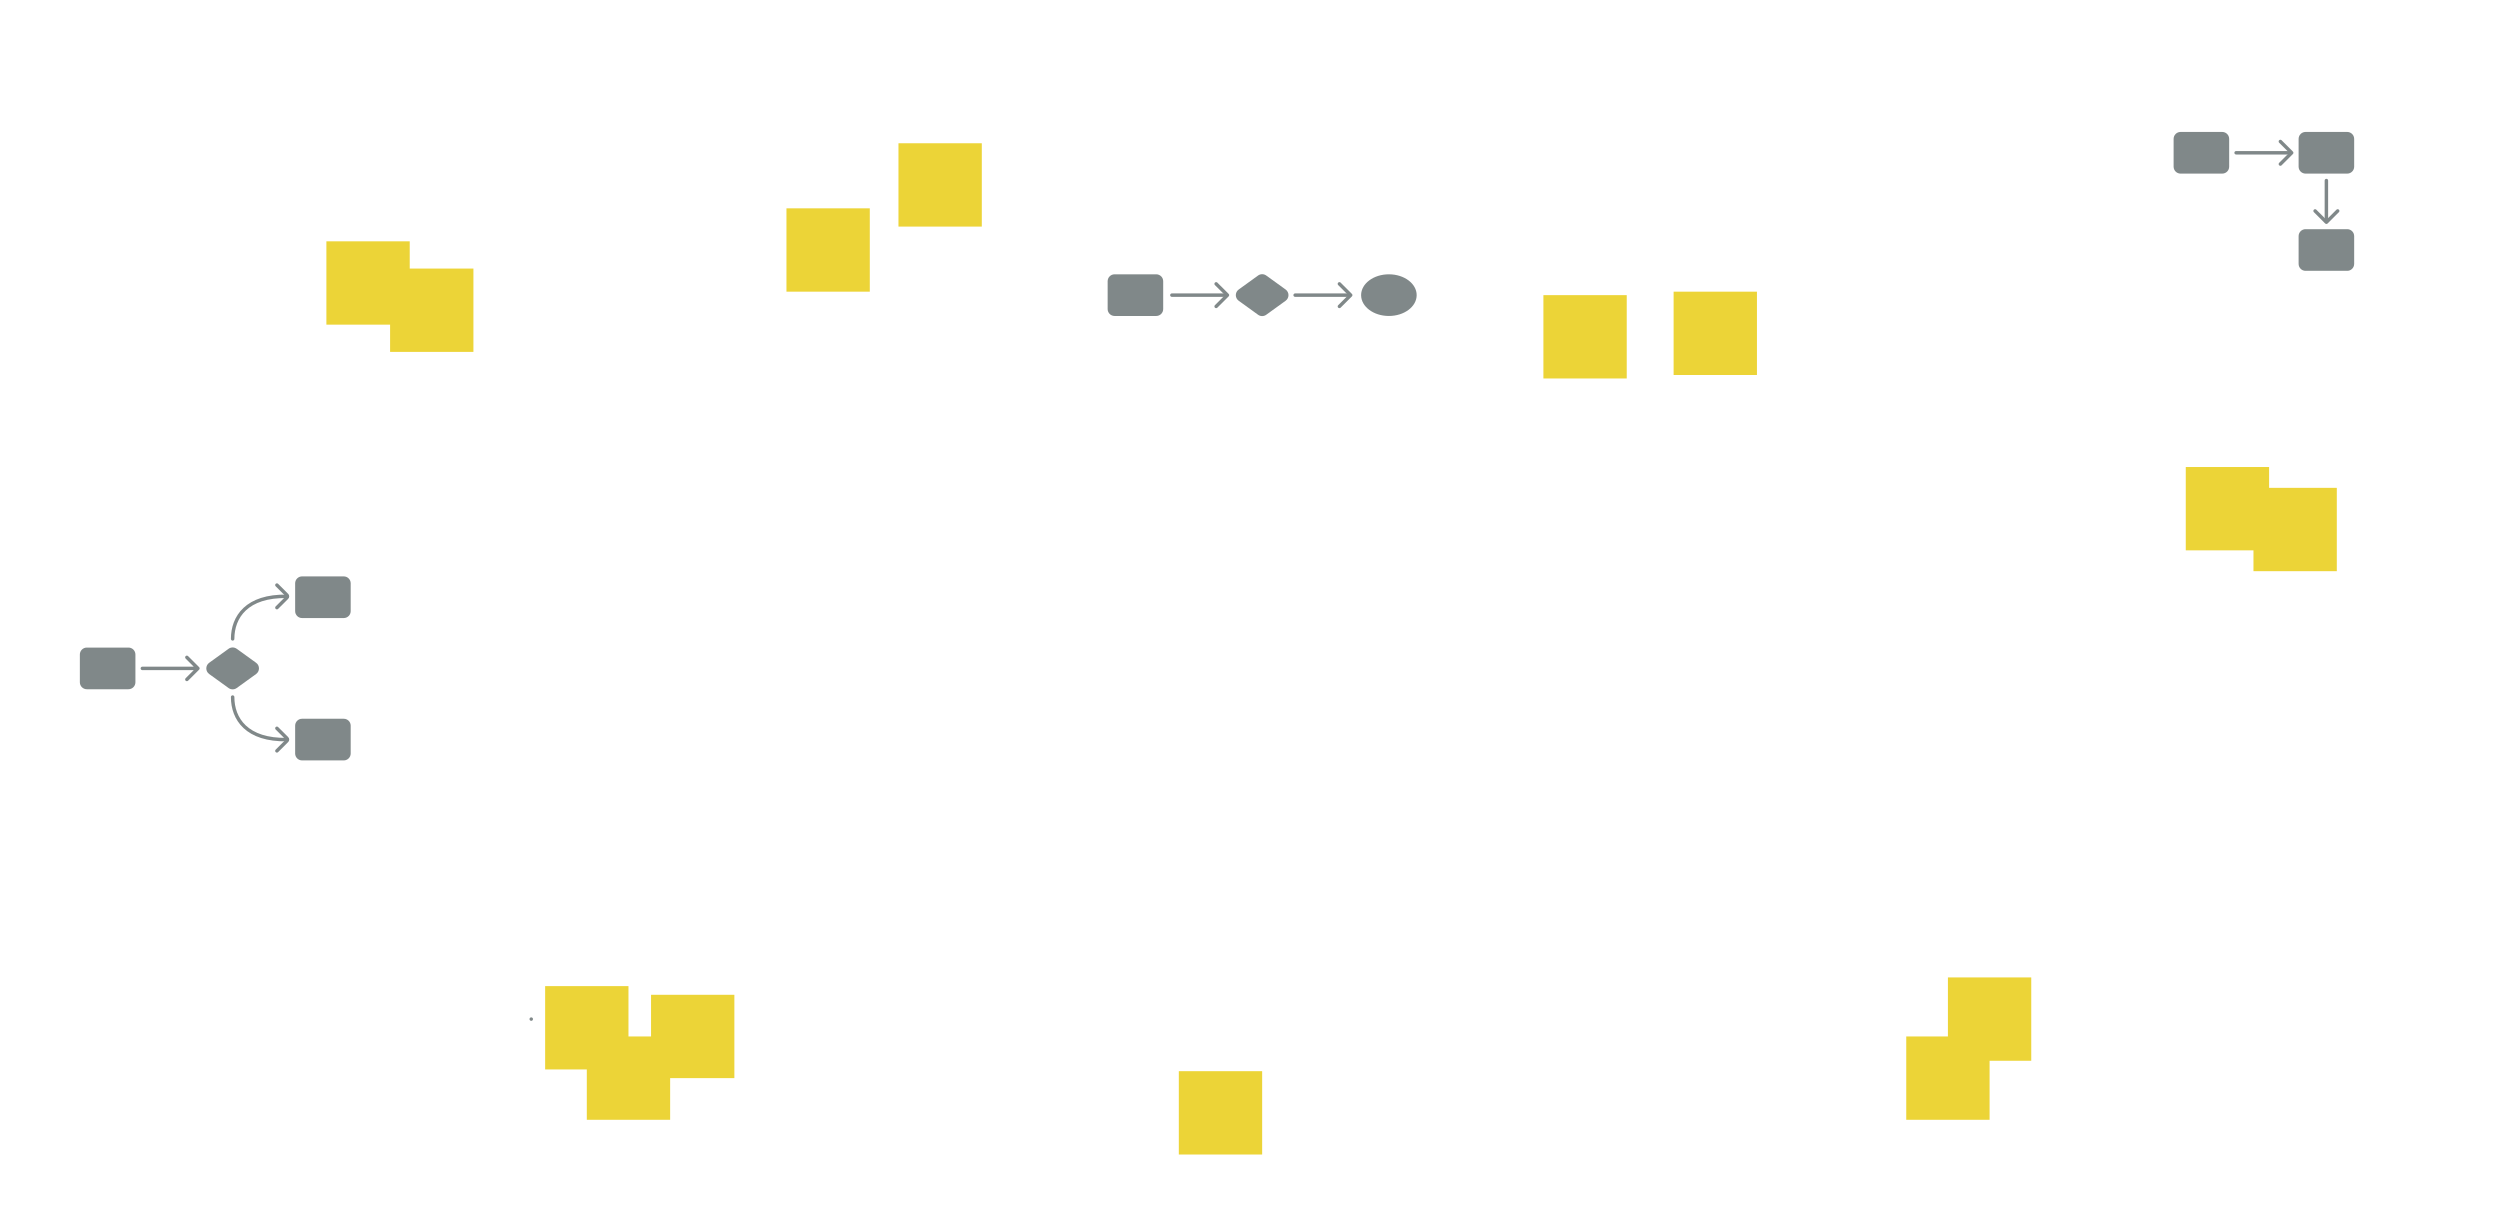
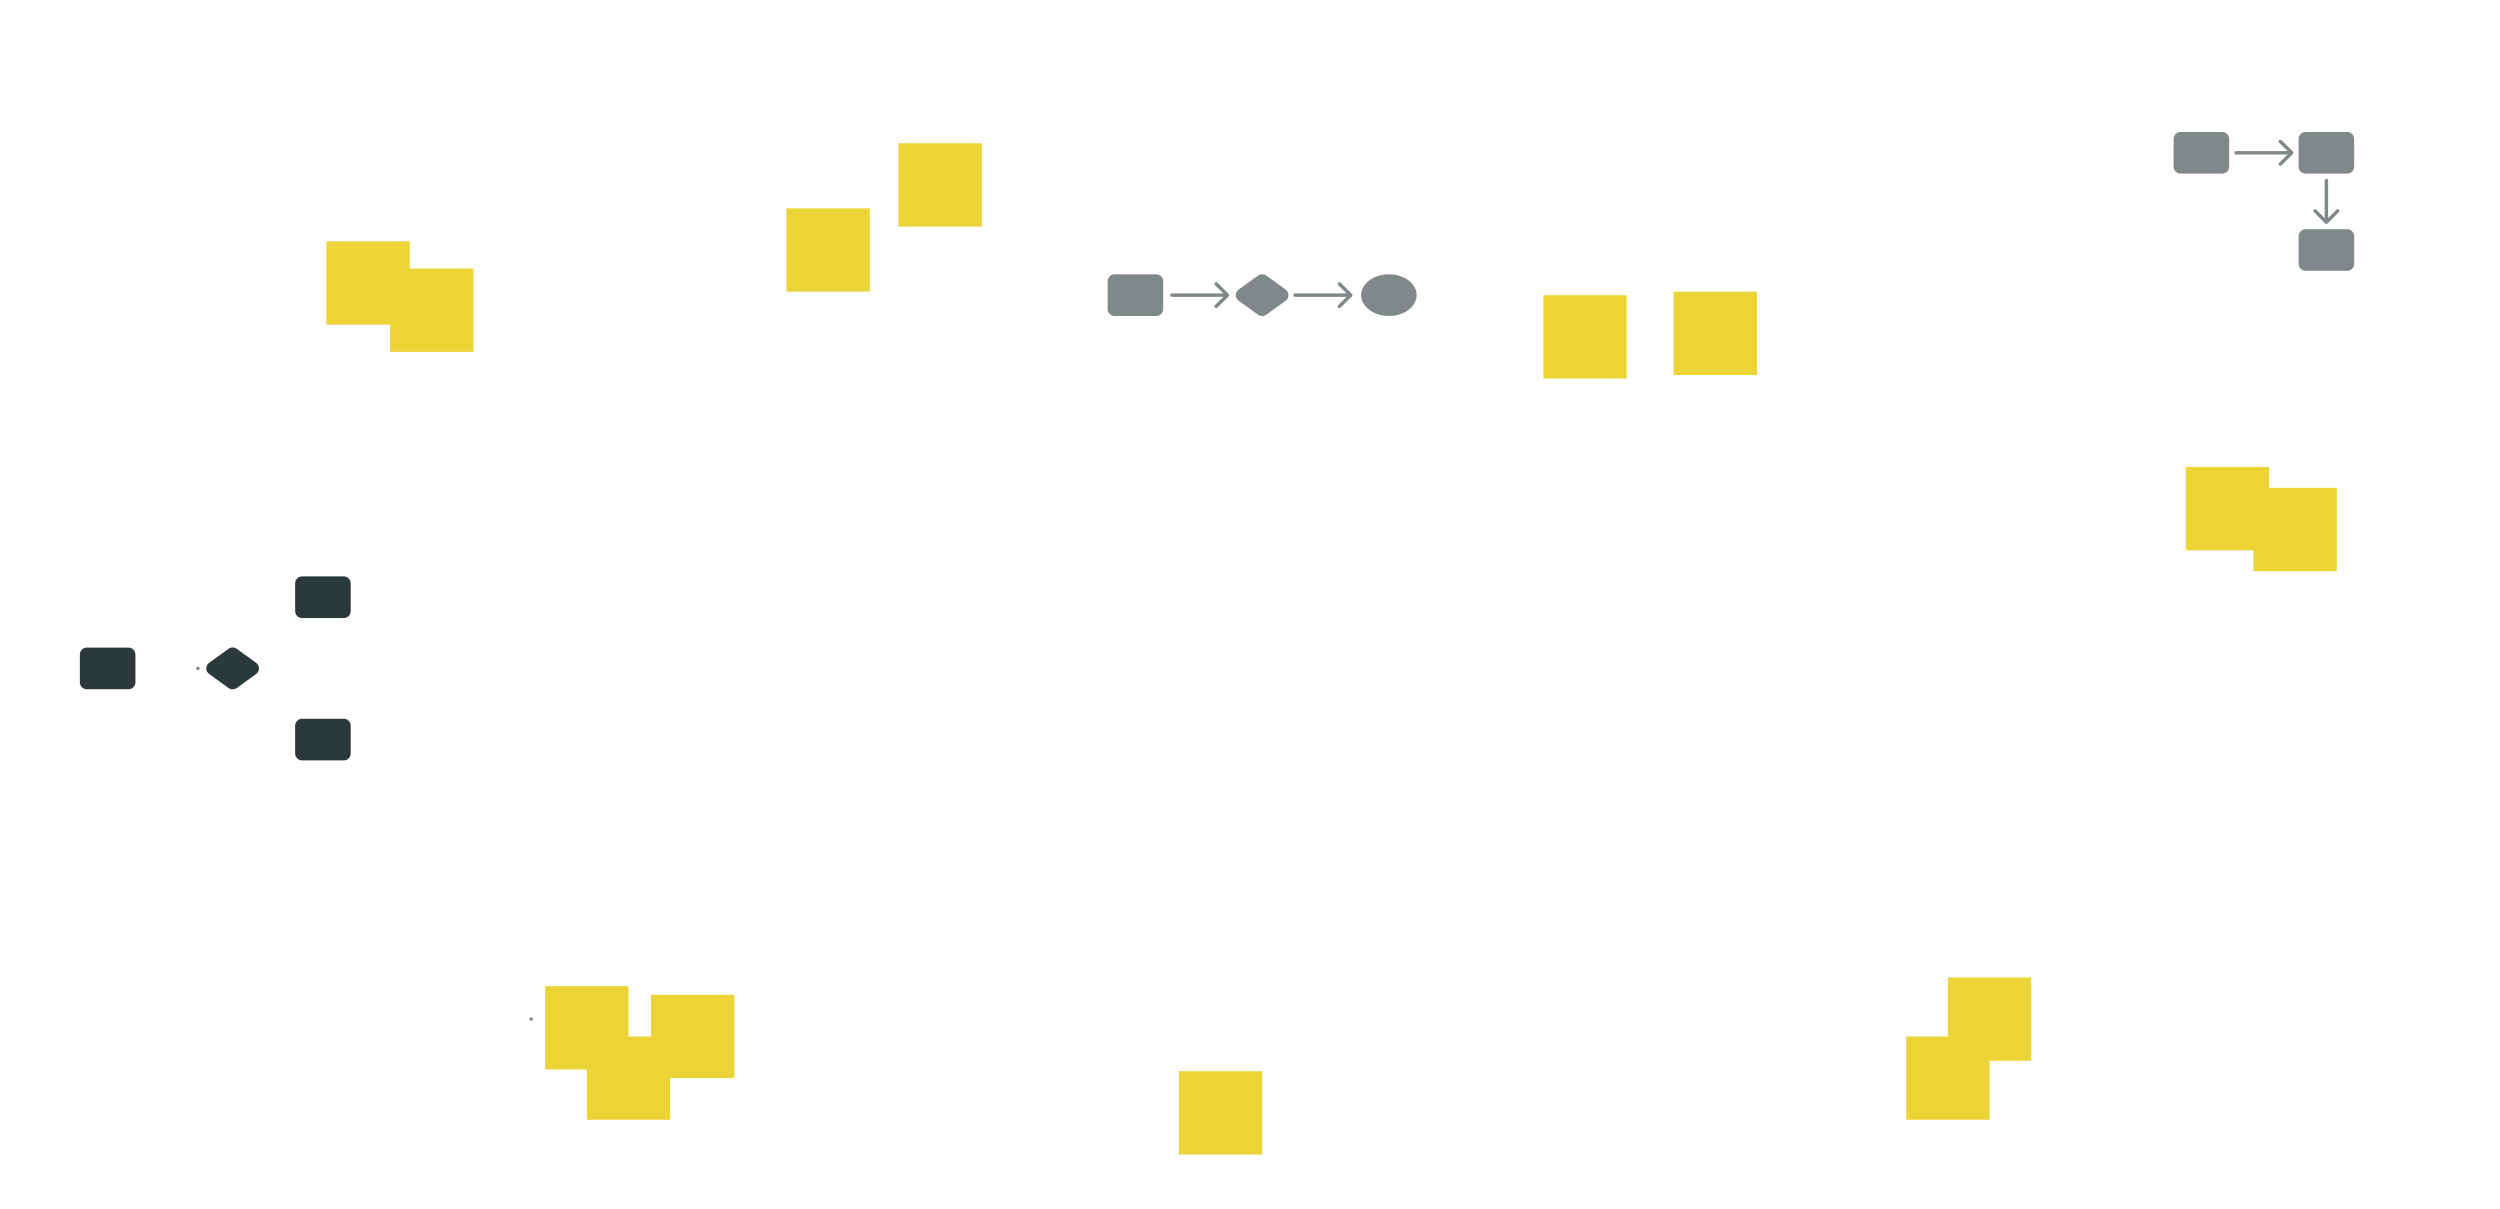
<svg xmlns="http://www.w3.org/2000/svg" width="1440" height="696" viewBox="0 0 1440 696" fill="none">
  <rect width="48" height="48" transform="translate(453 120)" fill="#ECD437" class="stickynote" style="animation-delay: -19.2s" />
  <rect width="48" height="48" transform="translate(517.518 82.5171)" fill="#ECD437" class="stickynote" style="animation-delay: -19s" />
  <g opacity="0.6">
    <path class="arrow1" style="animation-delay: -17.2s" d="M512 50C489.29 50 475 68.58 475 98.5" stroke="#2C393A" stroke-width="2" stroke-linecap="round" stroke-linejoin="round" />
    <path class="arrowhead" style="animation-delay: -16.8s" d="M481.5 92.5L475.707 98.293C475.317 98.683 474.683 98.683 474.293 98.293L468.5 92.5" stroke="#2C393A" stroke-width="2" stroke-linecap="round" stroke-linejoin="round" />
  </g>
  <rect width="48" height="48" transform="translate(1298 281)" fill="#ECD437" class="stickynote" style="animation-delay: -15.2s" />
  <rect width="48" height="48" transform="translate(1259 269)" fill="#ECD437" class="stickynote" style="animation-delay: -15s" />
  <rect width="48" height="48" transform="translate(679 617)" fill="#ECD437" class="stickynote" style="animation-delay: -12s" />
  <g opacity="0.6">
    <path class="arrow2" style="animation-delay: -10s" d="M828 604.5C828 636.5 766 643 742.5 642.5" stroke="#2C393A" stroke-width="2" stroke-linecap="round" stroke-linejoin="round" />
    <path class="arrowhead" style="animation-delay: -9.6s" d="M748.5 636L742.707 641.793C742.317 642.183 742.317 642.817 742.707 643.207L748.5 649" stroke="#2C393A" stroke-width="2" stroke-linecap="round" stroke-linejoin="round" />
  </g>
  <rect width="48" height="48" transform="translate(338 597)" fill="#ECD437" class="stickynote" style="animation-delay: -9.4s" />
  <rect width="48" height="48" transform="translate(314 568)" fill="#ECD437" class="stickynote" style="animation-delay: -9.2s" />
  <rect width="48" height="48" transform="translate(375 573)" fill="#ECD437" class="stickynote" style="animation-delay: -9s" />
  <g opacity="0.6">
    <path class="arrow3" style="animation-delay: -7.4s" d="M263 587L306 587" stroke="#2C393A" stroke-width="2" stroke-linecap="round" stroke-linejoin="round" />
    <path class="arrowhead" style="animation-delay: -7s" d="M299.5 580.5L306 587L299.5 593.5" stroke="#2C393A" stroke-width="2" stroke-linecap="round" stroke-linejoin="round" />
  </g>
  <rect width="48" height="48" transform="translate(964 168)" fill="#ECD437" class="stickynote" style="animation-delay: -6.2s" />
  <rect width="48" height="48" transform="translate(889 170)" fill="#ECD437" class="stickynote" style="animation-delay: -6s" />
  <rect width="48" height="48" transform="translate(1122 563)" fill="#ECD437" class="stickynote" style="animation-delay: -3.2s" />
  <rect width="48" height="48" transform="translate(1098 597)" fill="#ECD437" class="stickynote" style="animation-delay: -3s" />
  <rect width="48" height="48" transform="translate(188 139)" fill="#ECD437" class="stickynote" style="animation-delay: -1.2s" />
  <rect width="48" height="48" transform="translate(224.691 154.691)" fill="#ECD437" class="stickynote" style="animation-delay: -1s" />
-   <g opacity="0.6">
-     <path d="M134 401.5C134 414 142 426.5 165.5 426" stroke="#2C393A" stroke-width="2" stroke-linecap="round" stroke-linejoin="round" />
-     <path d="M159.5 419.5L165.293 425.293C165.683 425.683 165.683 426.317 165.293 426.707L159.5 432.5" stroke="#2C393A" stroke-width="2" stroke-linecap="round" stroke-linejoin="round" />
-   </g>
-   <g opacity="0.6">
-     <path d="M134 368C134 355.5 142 343 165.5 343.5" stroke="#2C393A" stroke-width="2" stroke-linecap="round" stroke-linejoin="round" />
-     <path d="M159.5 350L165.293 344.207C165.683 343.817 165.683 343.183 165.293 342.793L159.5 337" stroke="#2C393A" stroke-width="2" stroke-linecap="round" stroke-linejoin="round" />
-   </g>
-   <g opacity="0.6">
-     <rect x="46" y="373" width="32" height="24" rx="4" fill="#2C393A" />
-   </g>
-   <path opacity="0.6" d="M131.658 373.691C133.056 372.682 134.944 372.682 136.342 373.691L147.51 381.757C149.721 383.354 149.721 386.646 147.51 388.243L136.342 396.309C134.944 397.318 133.056 397.318 131.658 396.309L120.49 388.243C118.279 386.646 118.279 383.354 120.49 381.757L131.658 373.691Z" fill="#2C393A" />
-   <path opacity="0.6" d="M82 384C81.448 384 81 384.448 81 385C81 385.552 81.448 386 82 386L82 384ZM114.707 385.707C115.098 385.317 115.098 384.683 114.707 384.293L108.343 377.929C107.953 377.538 107.319 377.538 106.929 377.929C106.538 378.319 106.538 378.953 106.929 379.343L112.586 385L106.929 390.657C106.538 391.047 106.538 391.681 106.929 392.071C107.319 392.462 107.953 392.462 108.343 392.071L114.707 385.707ZM82 386L114 386L114 384L82 384L82 386Z" fill="#2C393A" />
-   <g opacity="0.6">
-     <rect x="170" y="332" width="32" height="24" rx="4" fill="#2C393A" />
-   </g>
-   <g opacity="0.6">
-     <rect x="170" y="414" width="32" height="24" rx="4" fill="#2C393A" />
+   <g>
+     <rect class="stickynote" style="animation-delay: -8s" x="46" y="373" width="32" height="24" rx="4" fill="#2C393A" />
+     <path class="stickynote" style="animation-delay: -7s" d="M131.658 373.691C133.056 372.682 134.944 372.682 136.342 373.691L147.51 381.757C149.721 383.354 149.721 386.646 147.51 388.243L136.342 396.309C134.944 397.318 133.056 397.318 131.658 396.309L120.49 388.243C118.279 386.646 118.279 383.354 120.49 381.757L131.658 373.691Z" fill="#2C393A" />
+     <rect class="stickynote" style="animation-delay: -6s" x="170" y="332" width="32" height="24" rx="4" fill="#2C393A" />
+     <rect class="stickynote" style="animation-delay: -5s" x="170" y="414" width="32" height="24" rx="4" fill="#2C393A" />
+   </g>
+   <g opacity="0.6">
+     <path class="arrow4" style="animation-delay: -7.2s" d="M82 385L114 385" stroke="#2C393A" stroke-width="2" stroke-linecap="round" stroke-linejoin="round" />
+     <path class="arrowhead" style="animation-delay: -6.8s" d="M108 378.5L113.793 384.293C114.183 384.683 114.183 385.317 113.793 385.707L108 391.5" stroke="#2C393A" stroke-width="2" stroke-linecap="round" stroke-linejoin="round" />
+     <path class="arrow5" style="animation-delay: -6.2s" d="M134 368C134 355.5 142 343 165.5 343.5" stroke="#2C393A" stroke-width="2" stroke-linecap="round" stroke-linejoin="round" />
+     <path class="arrowhead" style="animation-delay: -5.8s" d="M159.5 350L165.293 344.207C165.683 343.817 165.683 343.183 165.293 342.793L159.5 337" stroke="#2C393A" stroke-width="2" stroke-linecap="round" stroke-linejoin="round" />
+     <path class="arrow6" style="animation-delay: -5.2s" d="M134 401.5C134 414 142 426.5 165.5 426" stroke="#2C393A" stroke-width="2" stroke-linecap="round" stroke-linejoin="round" />
+     <path class="arrowhead" style="animation-delay: -4.8s" d="M159.5 419.5L165.293 425.293C165.683 425.683 165.683 426.317 165.293 426.707L159.5 432.5" stroke="#2C393A" stroke-width="2" stroke-linecap="round" stroke-linejoin="round" />
  </g>
  <g opacity="0.6">
    <path d="M1346.5 121.5L1340 128L1333.5 121.5" stroke="#2C393A" stroke-width="2" stroke-linecap="round" stroke-linejoin="round" />
    <path d="M1341 104C1341 103.448 1340.55 103 1340 103C1339.45 103 1339 103.448 1339 104L1341 104ZM1339 104L1339 128L1341 128L1341 104L1339 104Z" fill="#2C393A" />
  </g>
  <g opacity="0.6">
    <rect x="1252" y="76" width="32" height="24" rx="4" fill="#2C393A" />
  </g>
  <g opacity="0.6">
    <rect x="1324" y="76" width="32" height="24" rx="4" fill="#2C393A" />
  </g>
  <g opacity="0.6">
    <rect x="1324" y="132" width="32" height="24" rx="4" fill="#2C393A" />
  </g>
  <g opacity="0.6">
    <path d="M1313.5 81.5L1320 88L1313.5 94.5" stroke="#2C393A" stroke-width="2" stroke-linecap="round" stroke-linejoin="round" />
    <path d="M1288 87C1287.45 87 1287 87.448 1287 88C1287 88.552 1287.45 89 1288 89L1288 87ZM1288 89L1320 89L1320 87L1288 87L1288 89Z" fill="#2C393A" />
  </g>
  <g opacity="0.6">
    <rect x="638" y="158" width="32" height="24" rx="4" fill="#2C393A" />
  </g>
  <path opacity="0.6" d="M724.658 158.691C726.056 157.682 727.944 157.682 729.342 158.691L740.51 166.757C742.721 168.354 742.721 171.646 740.51 173.243L729.342 181.309C727.944 182.318 726.056 182.318 724.658 181.309L713.49 173.243C711.279 171.646 711.279 168.354 713.49 166.757L724.658 158.691Z" fill="#2C393A" />
  <path opacity="0.6" d="M816 170C816 176.627 808.837 182 800 182C791.163 182 784 176.627 784 170C784 163.373 791.163 158 800 158C808.837 158 816 163.373 816 170Z" fill="#2C393A" />
  <g opacity="0.6">
    <path d="M700.5 163.5L707 170L700.5 176.5" stroke="#2C393A" stroke-width="2" stroke-linecap="round" stroke-linejoin="round" />
    <path d="M675 169C674.448 169 674 169.448 674 170C674 170.552 674.448 171 675 171L675 169ZM675 171L707 171L707 169L675 169L675 171Z" fill="#2C393A" />
  </g>
  <g opacity="0.6">
    <path d="M771.5 163.5L778 170L771.5 176.5" stroke="#2C393A" stroke-width="2" stroke-linecap="round" stroke-linejoin="round" />
    <path d="M746 169C745.448 169 745 169.448 745 170C745 170.552 745.448 171 746 171L746 169ZM746 171L778 171L778 169L746 169L746 171Z" fill="#2C393A" />
  </g>
  <style>
    .stickynote {
        animation: stickynote 21s linear;
        animation-iteration-count: infinite;
    }

    @keyframes stickynote {
        0% {
            opacity: 0;
        }
        49% {
            opacity: 0;
        }
        50% {
            opacity: .6;
        }
        99% {
            opacity: .6;
        }
        100% {
            opacity: 0;
        }
    }
    

    .arrowhead {
        stroke-dasharray: 19;
        stroke-dashoffset: 19;
        animation: arrowhead 20s linear;
        animation-iteration-count: infinite;
    }

    @keyframes arrowhead {
        0% {
            stroke-dashoffset: 19;
        }
        49% {
            stroke-dashoffset: 19;
        }
        50% {
            stroke-dashoffset: 0;
        }
        99% {
            stroke-dashoffset: 0;
        }
        100% {
            stroke-dashoffset: 19;
        }
    }
    
    .arrow1 {
        stroke-dasharray: 69;
        stroke-dashoffset: 69;
        animation: arrow1 20s linear;
        animation-iteration-count: infinite;
    }
- 
    @keyframes arrow1 {
        0% {
            stroke-dashoffset: 69;
        }
        49% {
            stroke-dashoffset: 69;
        }
        50% {
            stroke-dashoffset: 0;
        }
        99% {
            stroke-dashoffset: 0;
        }
        100% {
            stroke-dashoffset: 69;
        }
    }

    .arrow2 {
        stroke-dasharray: 102;
        stroke-dashoffset: 102;
        animation: arrow2 20s linear;
        animation-iteration-count: infinite;
    }
- 
    @keyframes arrow2 {
        0% {
            stroke-dashoffset: 102;
        }
        49% {
            stroke-dashoffset: 102;
        }
        50% {
            stroke-dashoffset: 0;
        }
        99% {
            stroke-dashoffset: 0;
        }
        100% {
            stroke-dashoffset: 102;
        }
    }

    .arrow3 {
        stroke-dasharray: 43;
        stroke-dashoffset: 43;
        animation: arrow3 20s linear;
        animation-iteration-count: infinite;
    }
- 
    @keyframes arrow3 {
        0% {
            stroke-dashoffset: 43;
        }
        49% {
            stroke-dashoffset: 43;
        }
        50% {
            stroke-dashoffset: 0;
        }
        99% {
            stroke-dashoffset: 0;
        }
        100% {
            stroke-dashoffset: 43;
        }
    }
+ 
+     .arrow4 {
+         stroke-dasharray: 32;
+         stroke-dashoffset: 32;
+         animation: arrow4 20s linear;
+         animation-iteration-count: infinite;
+     }
+     @keyframes arrow4 {
+         0% {
+             stroke-dashoffset: 32;
+         }
+         49% {
+             stroke-dashoffset: 32;
+         }
+         50% {
+             stroke-dashoffset: 0;
+         }
+         99% {
+             stroke-dashoffset: 0;
+         }
+         100% {
+             stroke-dashoffset: 32;
+         }
+     }
+ 
+     .arrow5 {
+         stroke-dasharray: 47;
+         stroke-dashoffset: 47;
+         animation: arrow5 20s linear;
+         animation-iteration-count: infinite;
+     }
+     @keyframes arrow5 {
+         0% {
+             stroke-dashoffset: 47;
+         }
+         49% {
+             stroke-dashoffset: 47;
+         }
+         50% {
+             stroke-dashoffset: 0;
+         }
+         99% {
+             stroke-dashoffset: 0;
+         }
+         100% {
+             stroke-dashoffset: 47;
+         }
+     }
+ 
+     .arrow6 {
+         stroke-dasharray: 47;
+         stroke-dashoffset: 47;
+         animation: arrow6 20s linear;
+         animation-iteration-count: infinite;
+     }
+     @keyframes arrow6 {
+         0% {
+             stroke-dashoffset: 47;
+         }
+         49% {
+             stroke-dashoffset: 47;
+         }
+         50% {
+             stroke-dashoffset: 0;
+         }
+         99% {
+             stroke-dashoffset: 0;
+         }
+         100% {
+             stroke-dashoffset: 47;
+         }
+     }
+ 
</style>
</svg>
